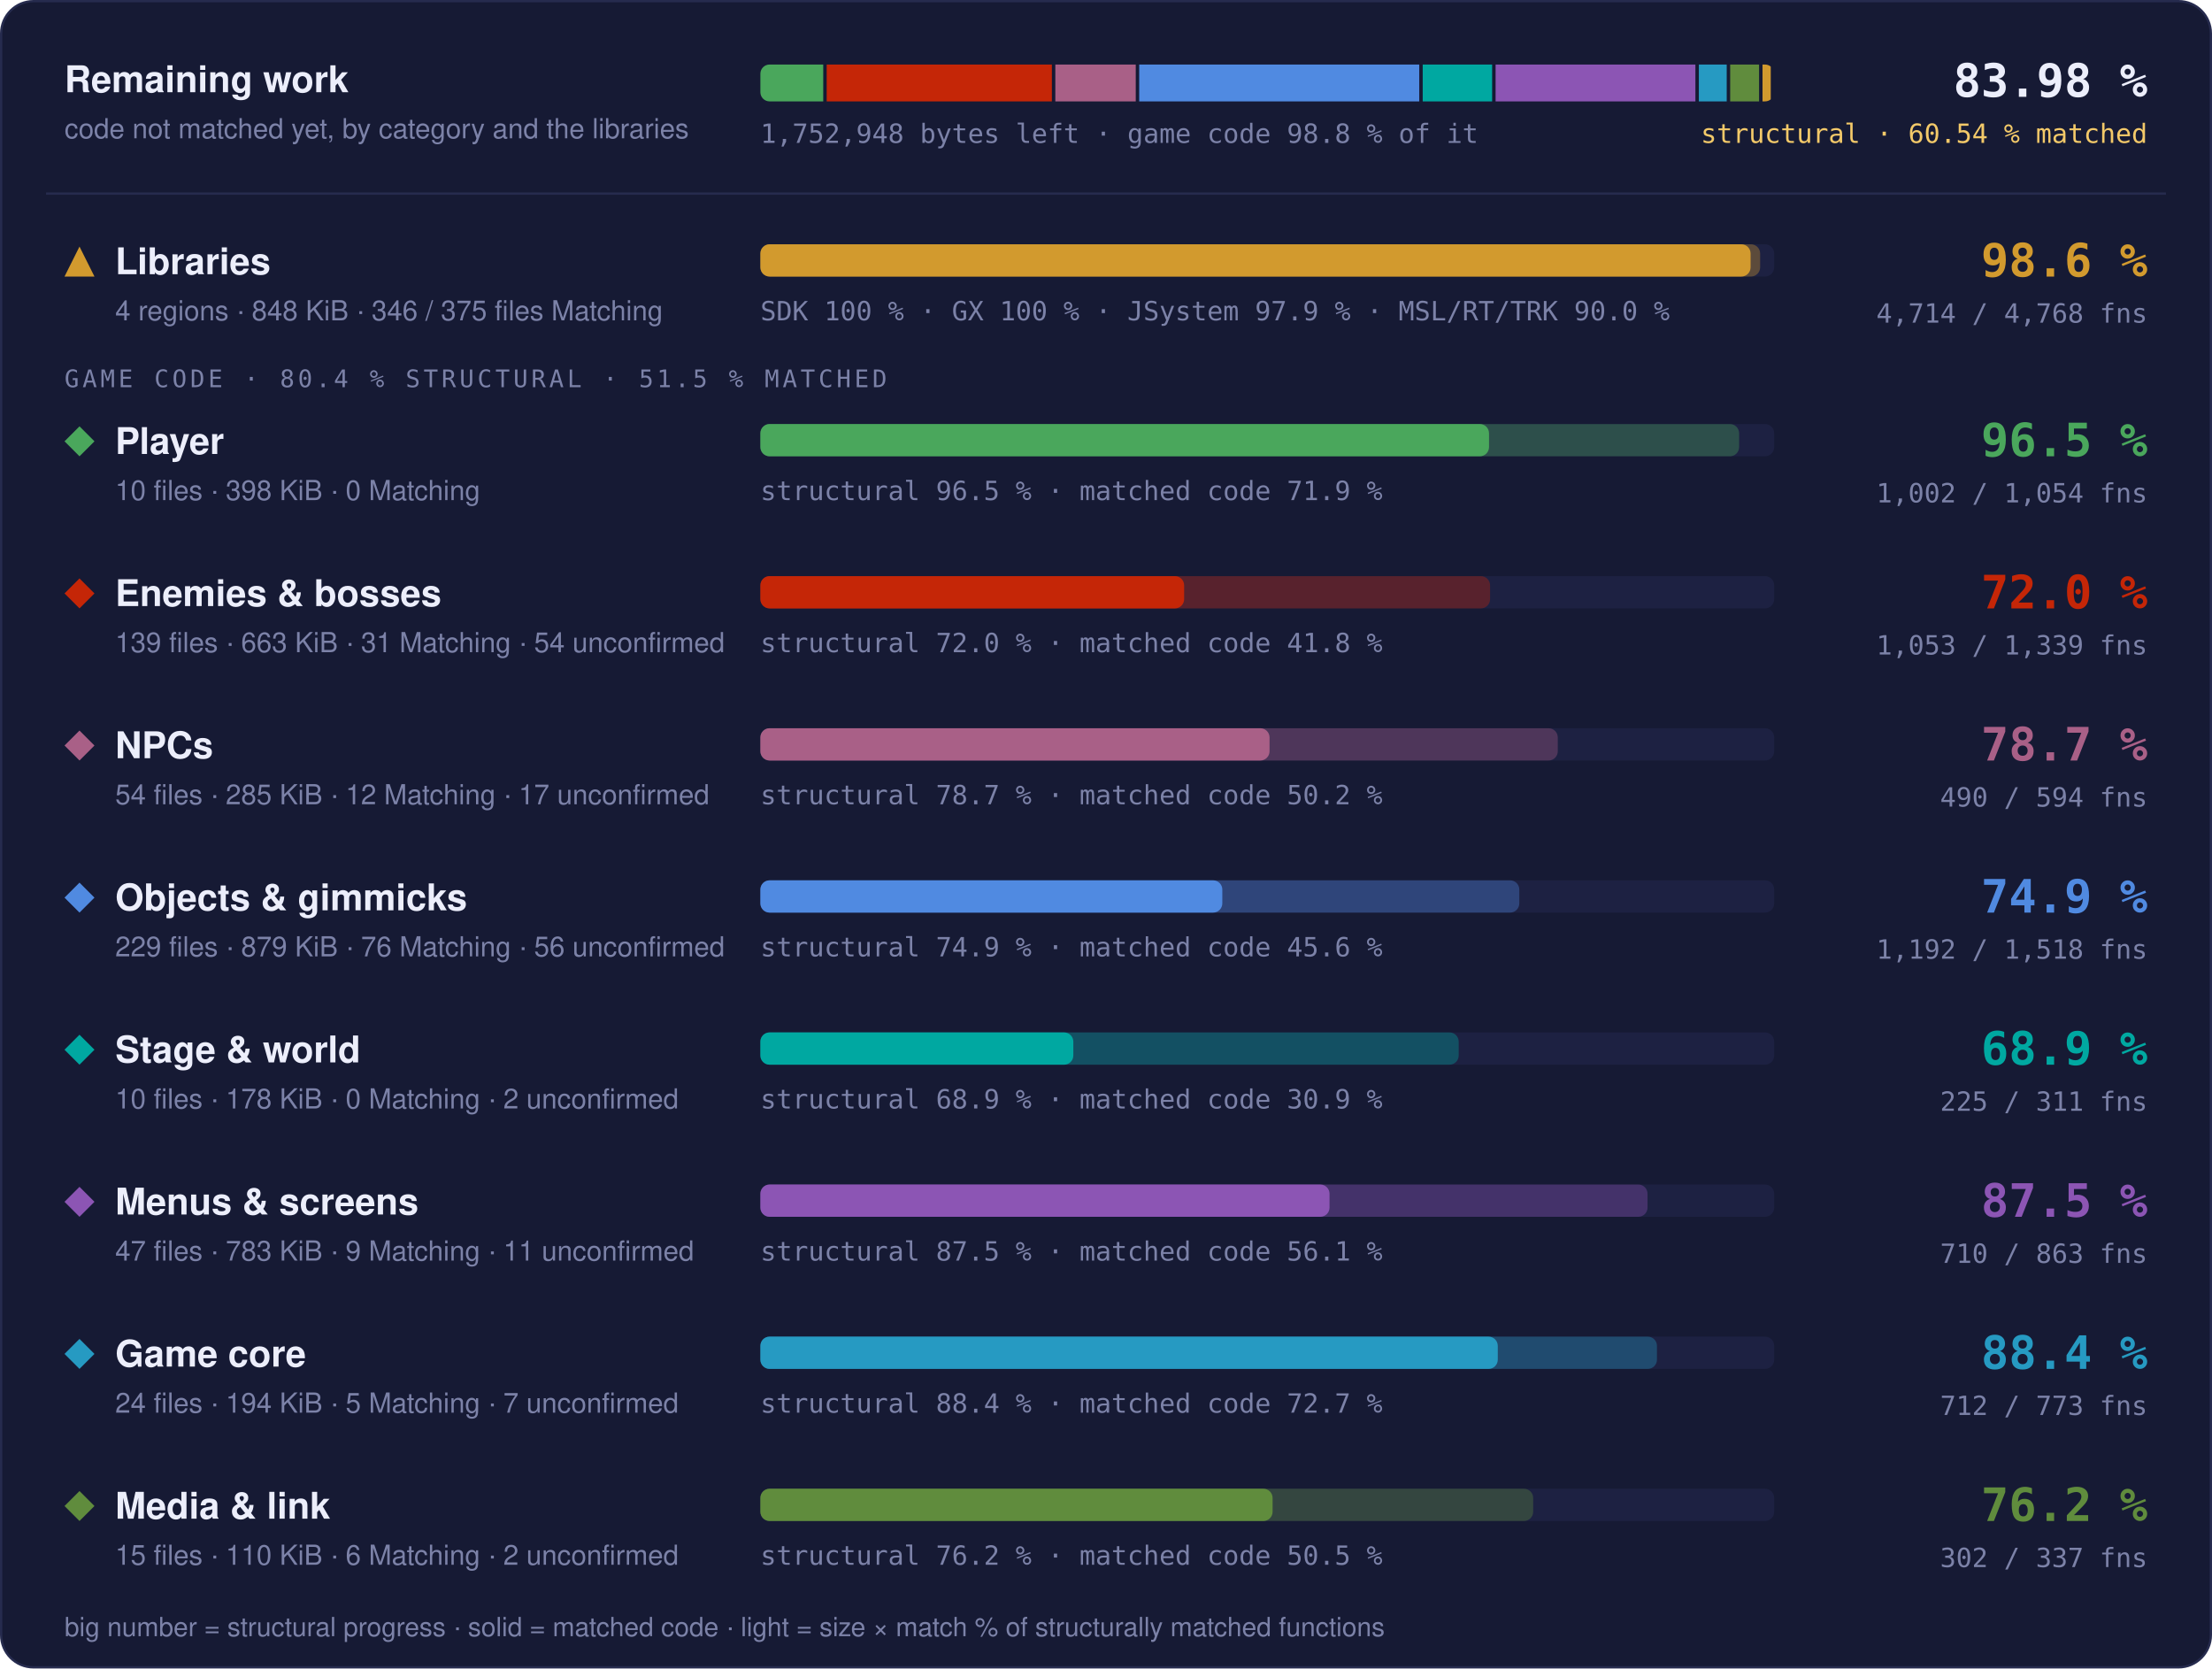
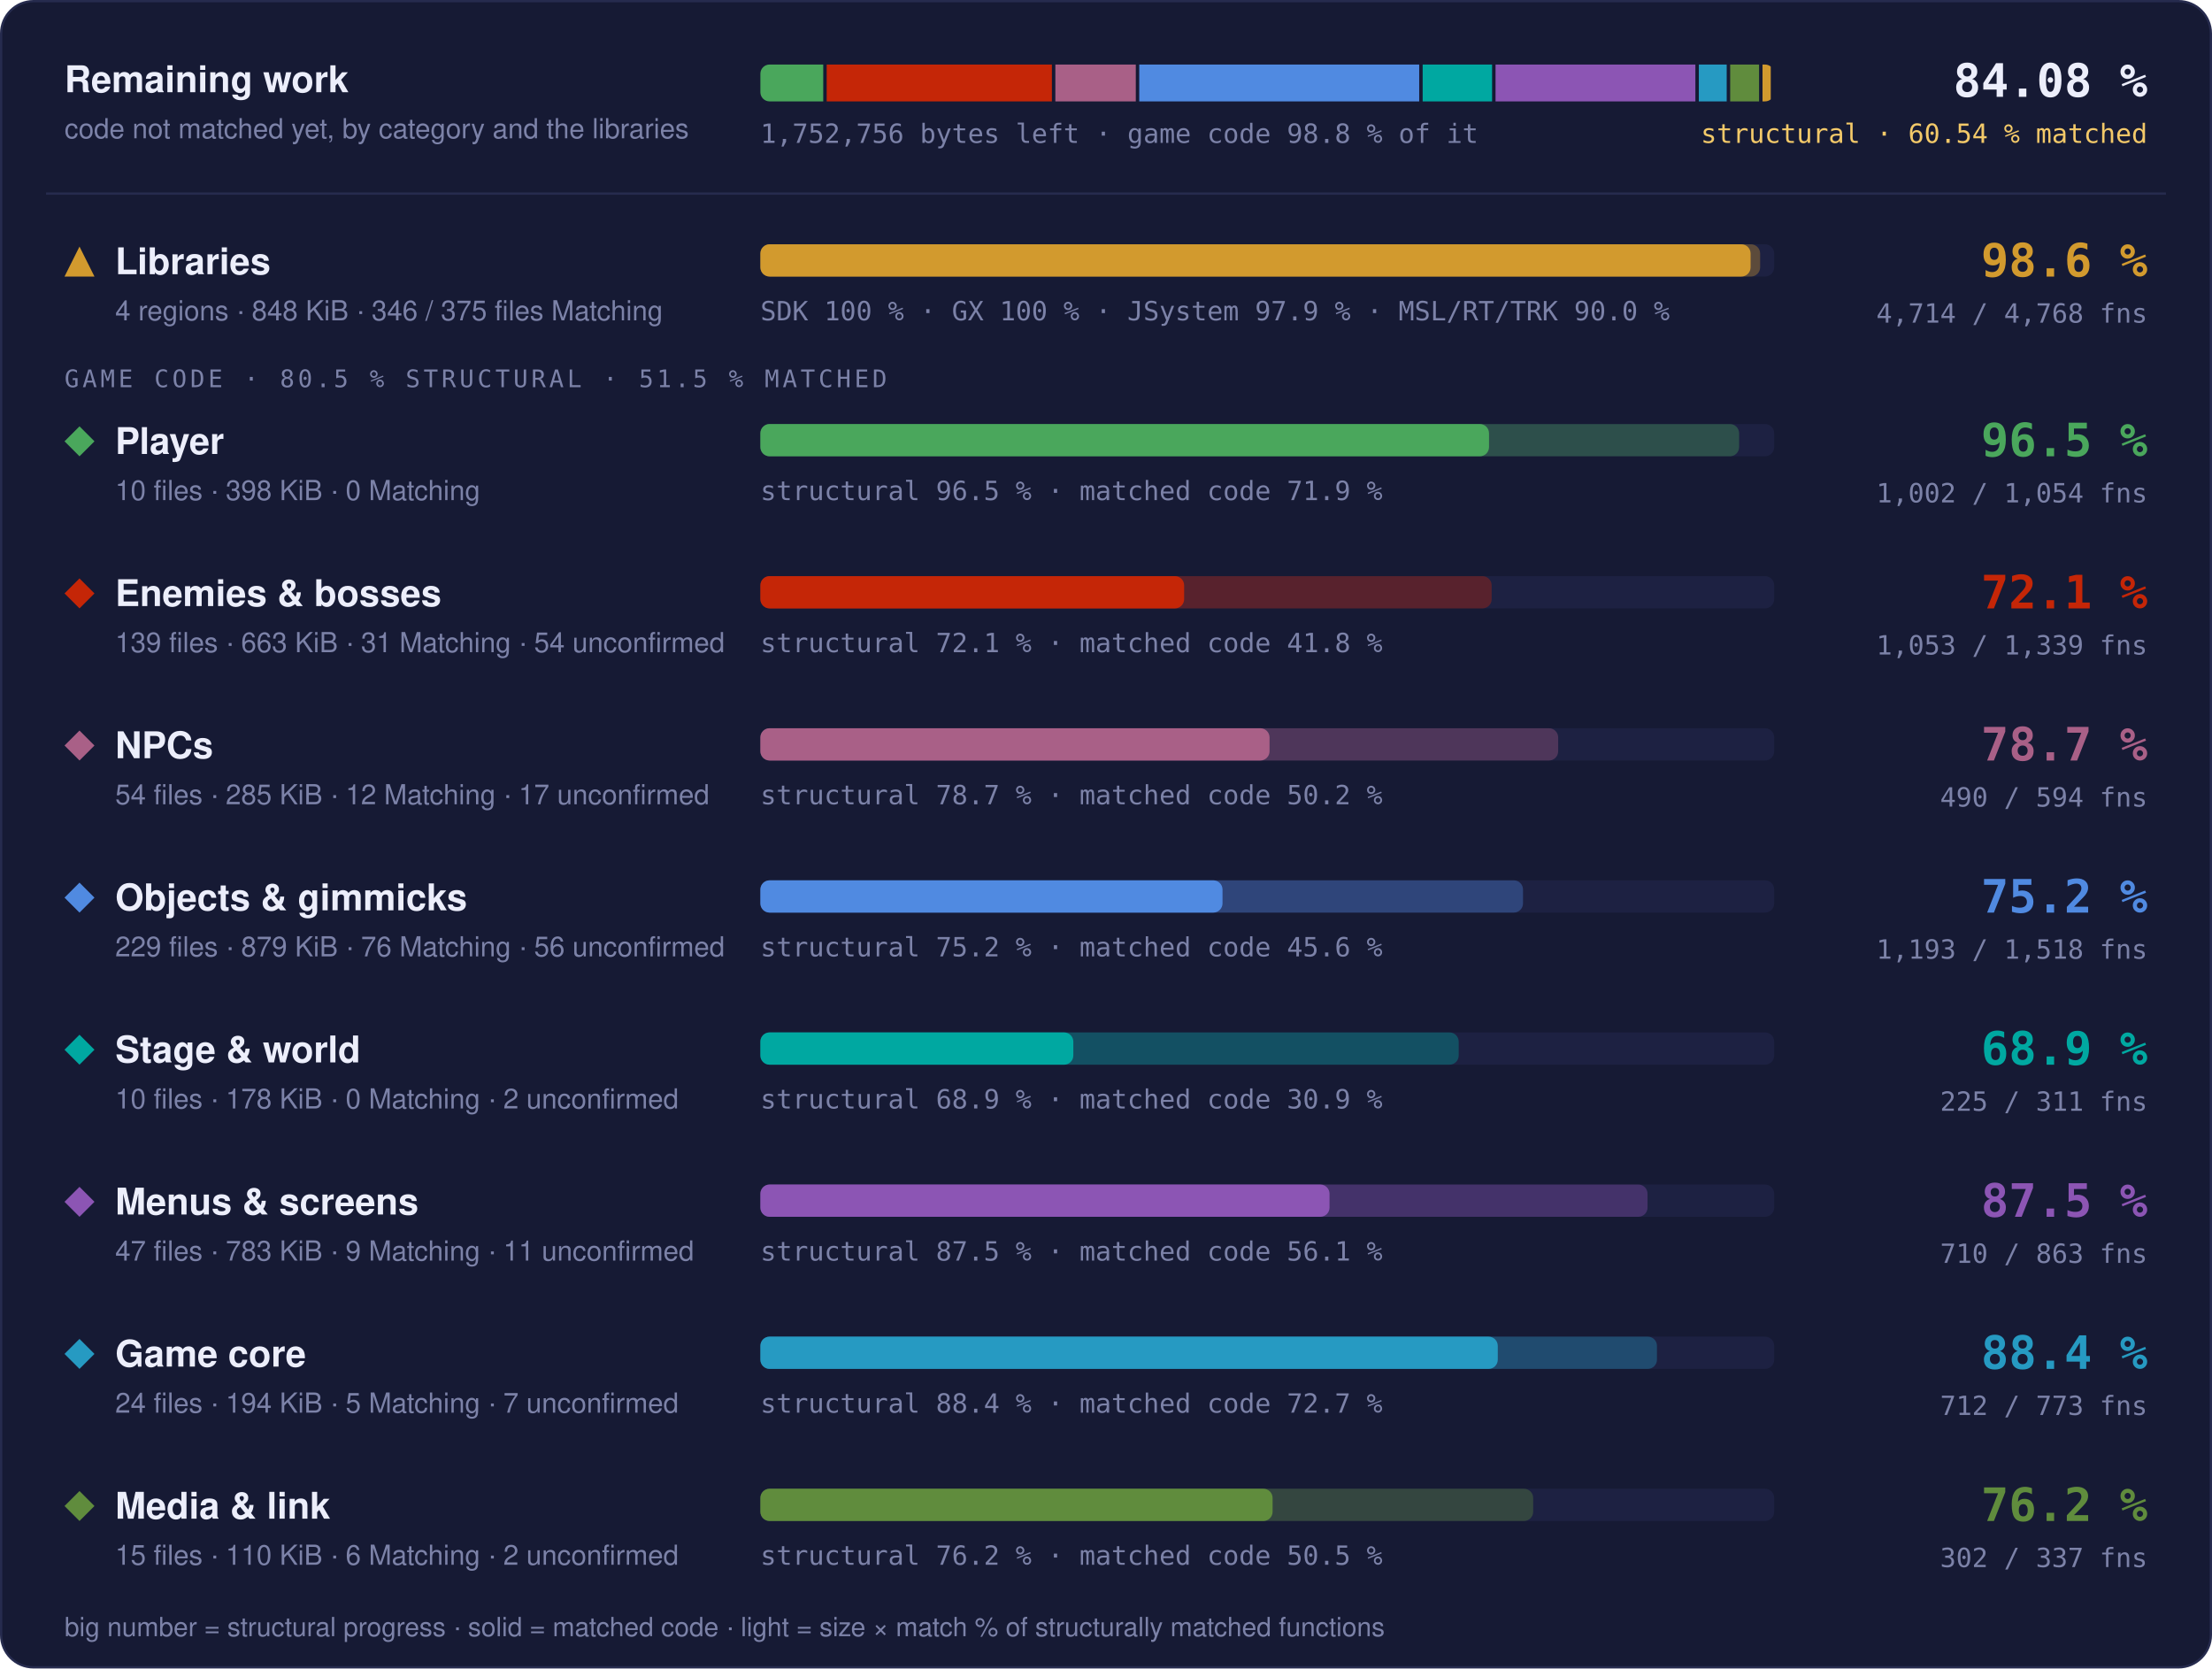
- <svg xmlns="http://www.w3.org/2000/svg" width="960" height="724" viewBox="0 0 960 724" role="img" aria-label="Progress overview: Libraries 98.6 % structural, 97.7 % matched code, 4714 of 4768 functions; Player 96.5 % structural, 71.9 % matched code, 1002 of 1054 functions; Enemies &amp; bosses 72.0 % structural, 41.8 % matched code, 1053 of 1339 functions; NPCs 78.7 % structural, 50.2 % matched code, 490 of 594 functions; Objects &amp; gimmicks 74.9 % structural, 45.6 % matched code, 1192 of 1518 functions; Stage &amp; world 68.9 % structural, 30.9 % matched code, 225 of 311 functions; Menus &amp; screens 87.5 % structural, 56.1 % matched code, 710 of 863 functions; Game core 88.4 % structural, 72.7 % matched code, 712 of 773 functions; Media &amp; link 76.2 % structural, 50.5 % matched code, 302 of 337 functions">
+ <svg xmlns="http://www.w3.org/2000/svg" width="960" height="724" viewBox="0 0 960 724" role="img" aria-label="Progress overview: Libraries 98.6 % structural, 97.7 % matched code, 4714 of 4768 functions; Player 96.5 % structural, 71.9 % matched code, 1002 of 1054 functions; Enemies &amp; bosses 72.1 % structural, 41.8 % matched code, 1053 of 1339 functions; NPCs 78.7 % structural, 50.2 % matched code, 490 of 594 functions; Objects &amp; gimmicks 75.2 % structural, 45.6 % matched code, 1193 of 1518 functions; Stage &amp; world 68.9 % structural, 30.9 % matched code, 225 of 311 functions; Menus &amp; screens 87.5 % structural, 56.1 % matched code, 710 of 863 functions; Game core 88.4 % structural, 72.7 % matched code, 712 of 773 functions; Media &amp; link 76.2 % structural, 50.5 % matched code, 302 of 337 functions">
  <style>text { font-family: -apple-system, BlinkMacSystemFont, 'Segoe UI', Helvetica, Arial, sans-serif; } .mono { font-family: ui-monospace, SFMono-Regular, 'SF Mono', Menlo, Consolas, monospace; } .grow { transform-box: fill-box; transform-origin: 0 50%; animation: grow 1.4s cubic-bezier(.2,.8,.2,1) both; } @keyframes grow { from { transform: scaleX(0); } } @media (prefers-reduced-motion: reduce) { * { animation: none !important; } }</style>
  <rect x="0.5" y="0.5" width="959" height="723" rx="14" fill="#161a34" stroke="#262b4e" />
  <text x="28" y="40" font-size="16" font-weight="700" fill="#eceefb">Remaining work</text>
  <text x="28" y="60" font-size="12" fill="#7c82a8">code not matched yet, by category and the libraries</text>
  <clipPath id="rw">
    <rect x="330" y="28" width="440" height="16" rx="4" />
  </clipPath>
  <g clip-path="url(#rw)">
    <rect class="grow" x="330.00" y="28" width="27.28" height="16" fill="#4aa75c" />
-     <rect class="grow" x="358.78" y="28" width="97.73" height="16" fill="#c52607" />
-     <rect class="grow" x="458.01" y="28" width="34.90" height="16" fill="#a96087" />
-     <rect class="grow" x="494.41" y="28" width="121.54" height="16" fill="#508ae1" />
-     <rect class="grow" x="617.45" y="28" width="30.13" height="16" fill="#00a8a1" />
-     <rect class="grow" x="649.08" y="28" width="86.72" height="16" fill="#8c55b4" />
-     <rect class="grow" x="737.30" y="28" width="12.09" height="16" fill="#269ac2" />
+     <rect class="grow" x="358.78" y="28" width="97.74" height="16" fill="#c52607" />
+     <rect class="grow" x="458.02" y="28" width="34.91" height="16" fill="#a96087" />
+     <rect class="grow" x="494.43" y="28" width="121.50" height="16" fill="#508ae1" />
+     <rect class="grow" x="617.43" y="28" width="30.13" height="16" fill="#00a8a1" />
+     <rect class="grow" x="649.06" y="28" width="86.73" height="16" fill="#8c55b4" />
+     <rect class="grow" x="737.29" y="28" width="12.09" height="16" fill="#269ac2" />
    <rect class="grow" x="750.89" y="28" width="12.54" height="16" fill="#608c3d" />
    <rect class="grow" x="764.92" y="28" width="3.58" height="16" fill="#d29a2e" />
  </g>
-   <text x="330" y="62" class="mono" font-size="11.5" fill="#7c82a8">1,752,948 bytes left · game code 98.8 % of it</text>
-   <text x="932" y="42" text-anchor="end" class="mono" font-size="20" font-weight="700" fill="#eceefb">83.98 %</text>
+   <text x="330" y="62" class="mono" font-size="11.5" fill="#7c82a8">1,752,756 bytes left · game code 98.8 % of it</text>
+   <text x="932" y="42" text-anchor="end" class="mono" font-size="20" font-weight="700" fill="#eceefb">84.08 %</text>
  <text x="932" y="62" text-anchor="end" class="mono" font-size="11.5" fill="#f3c969">structural · 60.54 % matched</text>
  <line x1="20" x2="940" y1="84" y2="84" stroke="#262b4e" />
  <g fill="#d29a2e">
    <path d="M34.5 107L41 120L28 120Z" />
  </g>
  <text x="50" y="119" font-size="16" font-weight="700" fill="#eceefb">Libraries</text>
  <text x="50" y="139" font-size="12" fill="#7c82a8">4 regions · 848 KiB · 346 / 375 files Matching</text>
  <rect x="330" y="106" width="440" height="14" rx="4" fill="#1d2142" />
  <rect class="grow" style="animation-delay:0.0s" x="330" y="106" width="433.89" height="14" rx="4" fill="#d29a2e" fill-opacity="0.35" />
  <rect class="grow" style="animation-delay:0.0s" x="330" y="106" width="429.75" height="14" rx="4" fill="#d29a2e" />
  <text x="330" y="139" class="mono" font-size="11.5" fill="#7c82a8">SDK 100 % · GX 100 % · JSystem 97.9 % · MSL/RT/TRK 90.0 %</text>
  <text x="932" y="120" text-anchor="end" class="mono" font-size="20" font-weight="700" fill="#d29a2e">98.6 %</text>
  <text x="932" y="140" text-anchor="end" class="mono" font-size="11.5" fill="#7c82a8">4,714 / 4,768 fns</text>
-   <text x="28" y="168" class="mono" font-size="10.5" letter-spacing="0.14em" fill="#7c82a8">GAME CODE · 80.4 % STRUCTURAL · 51.5 % MATCHED</text>
+   <text x="28" y="168" class="mono" font-size="10.5" letter-spacing="0.14em" fill="#7c82a8">GAME CODE · 80.5 % STRUCTURAL · 51.5 % MATCHED</text>
  <g fill="#4aa75c">
    <path d="M34.5 185L41 191.5L34.5 198L28 191.5Z" />
  </g>
  <text x="50" y="197" font-size="16" font-weight="700" fill="#eceefb">Player</text>
  <text x="50" y="217" font-size="12" fill="#7c82a8">10 files · 398 KiB · 0 Matching</text>
  <rect x="330" y="184" width="440" height="14" rx="4" fill="#1d2142" />
  <rect class="grow" style="animation-delay:0.1s" x="330" y="184" width="424.77" height="14" rx="4" fill="#4aa75c" fill-opacity="0.35" />
  <rect class="grow" style="animation-delay:0.1s" x="330" y="184" width="316.23" height="14" rx="4" fill="#4aa75c" />
  <text x="330" y="217" class="mono" font-size="11.5" fill="#7c82a8">structural 96.5 % · matched code 71.9 %</text>
  <text x="932" y="198" text-anchor="end" class="mono" font-size="20" font-weight="700" fill="#4aa75c">96.5 %</text>
  <text x="932" y="218" text-anchor="end" class="mono" font-size="11.5" fill="#7c82a8">1,002 / 1,054 fns</text>
  <g fill="#c52607">
    <path d="M34.5 251L41 257.5L34.5 264L28 257.5Z" />
  </g>
  <text x="50" y="263" font-size="16" font-weight="700" fill="#eceefb">Enemies &amp; bosses</text>
  <text x="50" y="283" font-size="12" fill="#7c82a8">139 files · 663 KiB · 31 Matching · 54 unconfirmed</text>
  <rect x="330" y="250" width="440" height="14" rx="4" fill="#1d2142" />
-   <rect class="grow" style="animation-delay:0.2s" x="330" y="250" width="316.69" height="14" rx="4" fill="#c52607" fill-opacity="0.35" />
+   <rect class="grow" style="animation-delay:0.2s" x="330" y="250" width="317.37" height="14" rx="4" fill="#c52607" fill-opacity="0.35" />
  <rect class="grow" style="animation-delay:0.2s" x="330" y="250" width="183.91" height="14" rx="4" fill="#c52607" />
-   <text x="330" y="283" class="mono" font-size="11.5" fill="#7c82a8">structural 72.0 % · matched code 41.8 %</text>
-   <text x="932" y="264" text-anchor="end" class="mono" font-size="20" font-weight="700" fill="#c52607">72.0 %</text>
+   <text x="330" y="283" class="mono" font-size="11.5" fill="#7c82a8">structural 72.1 % · matched code 41.8 %</text>
+   <text x="932" y="264" text-anchor="end" class="mono" font-size="20" font-weight="700" fill="#c52607">72.1 %</text>
  <text x="932" y="284" text-anchor="end" class="mono" font-size="11.5" fill="#7c82a8">1,053 / 1,339 fns</text>
  <g fill="#a96087">
    <path d="M34.5 317L41 323.5L34.5 330L28 323.5Z" />
  </g>
  <text x="50" y="329" font-size="16" font-weight="700" fill="#eceefb">NPCs</text>
  <text x="50" y="349" font-size="12" fill="#7c82a8">54 files · 285 KiB · 12 Matching · 17 unconfirmed</text>
  <rect x="330" y="316" width="440" height="14" rx="4" fill="#1d2142" />
-   <rect class="grow" style="animation-delay:0.3s" x="330" y="316" width="346.07" height="14" rx="4" fill="#a96087" fill-opacity="0.35" />
+   <rect class="grow" style="animation-delay:0.3s" x="330" y="316" width="346.24" height="14" rx="4" fill="#a96087" fill-opacity="0.35" />
  <rect class="grow" style="animation-delay:0.3s" x="330" y="316" width="220.98" height="14" rx="4" fill="#a96087" />
  <text x="330" y="349" class="mono" font-size="11.5" fill="#7c82a8">structural 78.7 % · matched code 50.2 %</text>
  <text x="932" y="330" text-anchor="end" class="mono" font-size="20" font-weight="700" fill="#a96087">78.7 %</text>
  <text x="932" y="350" text-anchor="end" class="mono" font-size="11.5" fill="#7c82a8">490 / 594 fns</text>
  <g fill="#508ae1">
    <path d="M34.5 383L41 389.5L34.5 396L28 389.5Z" />
  </g>
  <text x="50" y="395" font-size="16" font-weight="700" fill="#eceefb">Objects &amp; gimmicks</text>
  <text x="50" y="415" font-size="12" fill="#7c82a8">229 files · 879 KiB · 76 Matching · 56 unconfirmed</text>
  <rect x="330" y="382" width="440" height="14" rx="4" fill="#1d2142" />
-   <rect class="grow" style="animation-delay:0.4s" x="330" y="382" width="329.37" height="14" rx="4" fill="#508ae1" fill-opacity="0.35" />
-   <rect class="grow" style="animation-delay:0.4s" x="330" y="382" width="200.48" height="14" rx="4" fill="#508ae1" />
-   <text x="330" y="415" class="mono" font-size="11.5" fill="#7c82a8">structural 74.9 % · matched code 45.6 %</text>
-   <text x="932" y="396" text-anchor="end" class="mono" font-size="20" font-weight="700" fill="#508ae1">74.9 %</text>
-   <text x="932" y="416" text-anchor="end" class="mono" font-size="11.5" fill="#7c82a8">1,192 / 1,518 fns</text>
+   <rect class="grow" style="animation-delay:0.4s" x="330" y="382" width="330.98" height="14" rx="4" fill="#508ae1" fill-opacity="0.35" />
+   <rect class="grow" style="animation-delay:0.4s" x="330" y="382" width="200.57" height="14" rx="4" fill="#508ae1" />
+   <text x="330" y="415" class="mono" font-size="11.5" fill="#7c82a8">structural 75.2 % · matched code 45.6 %</text>
+   <text x="932" y="396" text-anchor="end" class="mono" font-size="20" font-weight="700" fill="#508ae1">75.2 %</text>
+   <text x="932" y="416" text-anchor="end" class="mono" font-size="11.5" fill="#7c82a8">1,193 / 1,518 fns</text>
  <g fill="#00a8a1">
    <path d="M34.5 449L41 455.5L34.5 462L28 455.5Z" />
  </g>
  <text x="50" y="461" font-size="16" font-weight="700" fill="#eceefb">Stage &amp; world</text>
  <text x="50" y="481" font-size="12" fill="#7c82a8">10 files · 178 KiB · 0 Matching · 2 unconfirmed</text>
  <rect x="330" y="448" width="440" height="14" rx="4" fill="#1d2142" />
  <rect class="grow" style="animation-delay:0.5s" x="330" y="448" width="303.07" height="14" rx="4" fill="#00a8a1" fill-opacity="0.35" />
  <rect class="grow" style="animation-delay:0.5s" x="330" y="448" width="135.82" height="14" rx="4" fill="#00a8a1" />
  <text x="330" y="481" class="mono" font-size="11.5" fill="#7c82a8">structural 68.9 % · matched code 30.9 %</text>
  <text x="932" y="462" text-anchor="end" class="mono" font-size="20" font-weight="700" fill="#00a8a1">68.9 %</text>
  <text x="932" y="482" text-anchor="end" class="mono" font-size="11.5" fill="#7c82a8">225 / 311 fns</text>
  <g fill="#8c55b4">
    <path d="M34.5 515L41 521.5L34.5 528L28 521.5Z" />
  </g>
  <text x="50" y="527" font-size="16" font-weight="700" fill="#eceefb">Menus &amp; screens</text>
  <text x="50" y="547" font-size="12" fill="#7c82a8">47 files · 783 KiB · 9 Matching · 11 unconfirmed</text>
  <rect x="330" y="514" width="440" height="14" rx="4" fill="#1d2142" />
  <rect class="grow" style="animation-delay:0.6s" x="330" y="514" width="385.02" height="14" rx="4" fill="#8c55b4" fill-opacity="0.35" />
  <rect class="grow" style="animation-delay:0.6s" x="330" y="514" width="247.01" height="14" rx="4" fill="#8c55b4" />
  <text x="330" y="547" class="mono" font-size="11.5" fill="#7c82a8">structural 87.5 % · matched code 56.1 %</text>
  <text x="932" y="528" text-anchor="end" class="mono" font-size="20" font-weight="700" fill="#8c55b4">87.5 %</text>
  <text x="932" y="548" text-anchor="end" class="mono" font-size="11.5" fill="#7c82a8">710 / 863 fns</text>
  <g fill="#269ac2">
    <path d="M34.5 581L41 587.5L34.5 594L28 587.5Z" />
  </g>
  <text x="50" y="593" font-size="16" font-weight="700" fill="#eceefb">Game core</text>
  <text x="50" y="613" font-size="12" fill="#7c82a8">24 files · 194 KiB · 5 Matching · 7 unconfirmed</text>
  <rect x="330" y="580" width="440" height="14" rx="4" fill="#1d2142" />
  <rect class="grow" style="animation-delay:0.7s" x="330" y="580" width="389.11" height="14" rx="4" fill="#269ac2" fill-opacity="0.35" />
  <rect class="grow" style="animation-delay:0.7s" x="330" y="580" width="320.03" height="14" rx="4" fill="#269ac2" />
  <text x="330" y="613" class="mono" font-size="11.5" fill="#7c82a8">structural 88.4 % · matched code 72.7 %</text>
  <text x="932" y="594" text-anchor="end" class="mono" font-size="20" font-weight="700" fill="#269ac2">88.4 %</text>
  <text x="932" y="614" text-anchor="end" class="mono" font-size="11.5" fill="#7c82a8">712 / 773 fns</text>
  <g fill="#608c3d">
    <path d="M34.5 647L41 653.5L34.5 660L28 653.5Z" />
  </g>
  <text x="50" y="659" font-size="16" font-weight="700" fill="#eceefb">Media &amp; link</text>
  <text x="50" y="679" font-size="12" fill="#7c82a8">15 files · 110 KiB · 6 Matching · 2 unconfirmed</text>
  <rect x="330" y="646" width="440" height="14" rx="4" fill="#1d2142" />
  <rect class="grow" style="animation-delay:0.8s" x="330" y="646" width="335.39" height="14" rx="4" fill="#608c3d" fill-opacity="0.35" />
  <rect class="grow" style="animation-delay:0.8s" x="330" y="646" width="222.30" height="14" rx="4" fill="#608c3d" />
  <text x="330" y="679" class="mono" font-size="11.5" fill="#7c82a8">structural 76.2 % · matched code 50.5 %</text>
  <text x="932" y="660" text-anchor="end" class="mono" font-size="20" font-weight="700" fill="#608c3d">76.2 %</text>
  <text x="932" y="680" text-anchor="end" class="mono" font-size="11.5" fill="#7c82a8">302 / 337 fns</text>
  <text x="28" y="710" font-size="11.5" fill="#7c82a8">big number = structural progress · solid = matched code · light = size × match % of structurally matched functions</text>
</svg>
